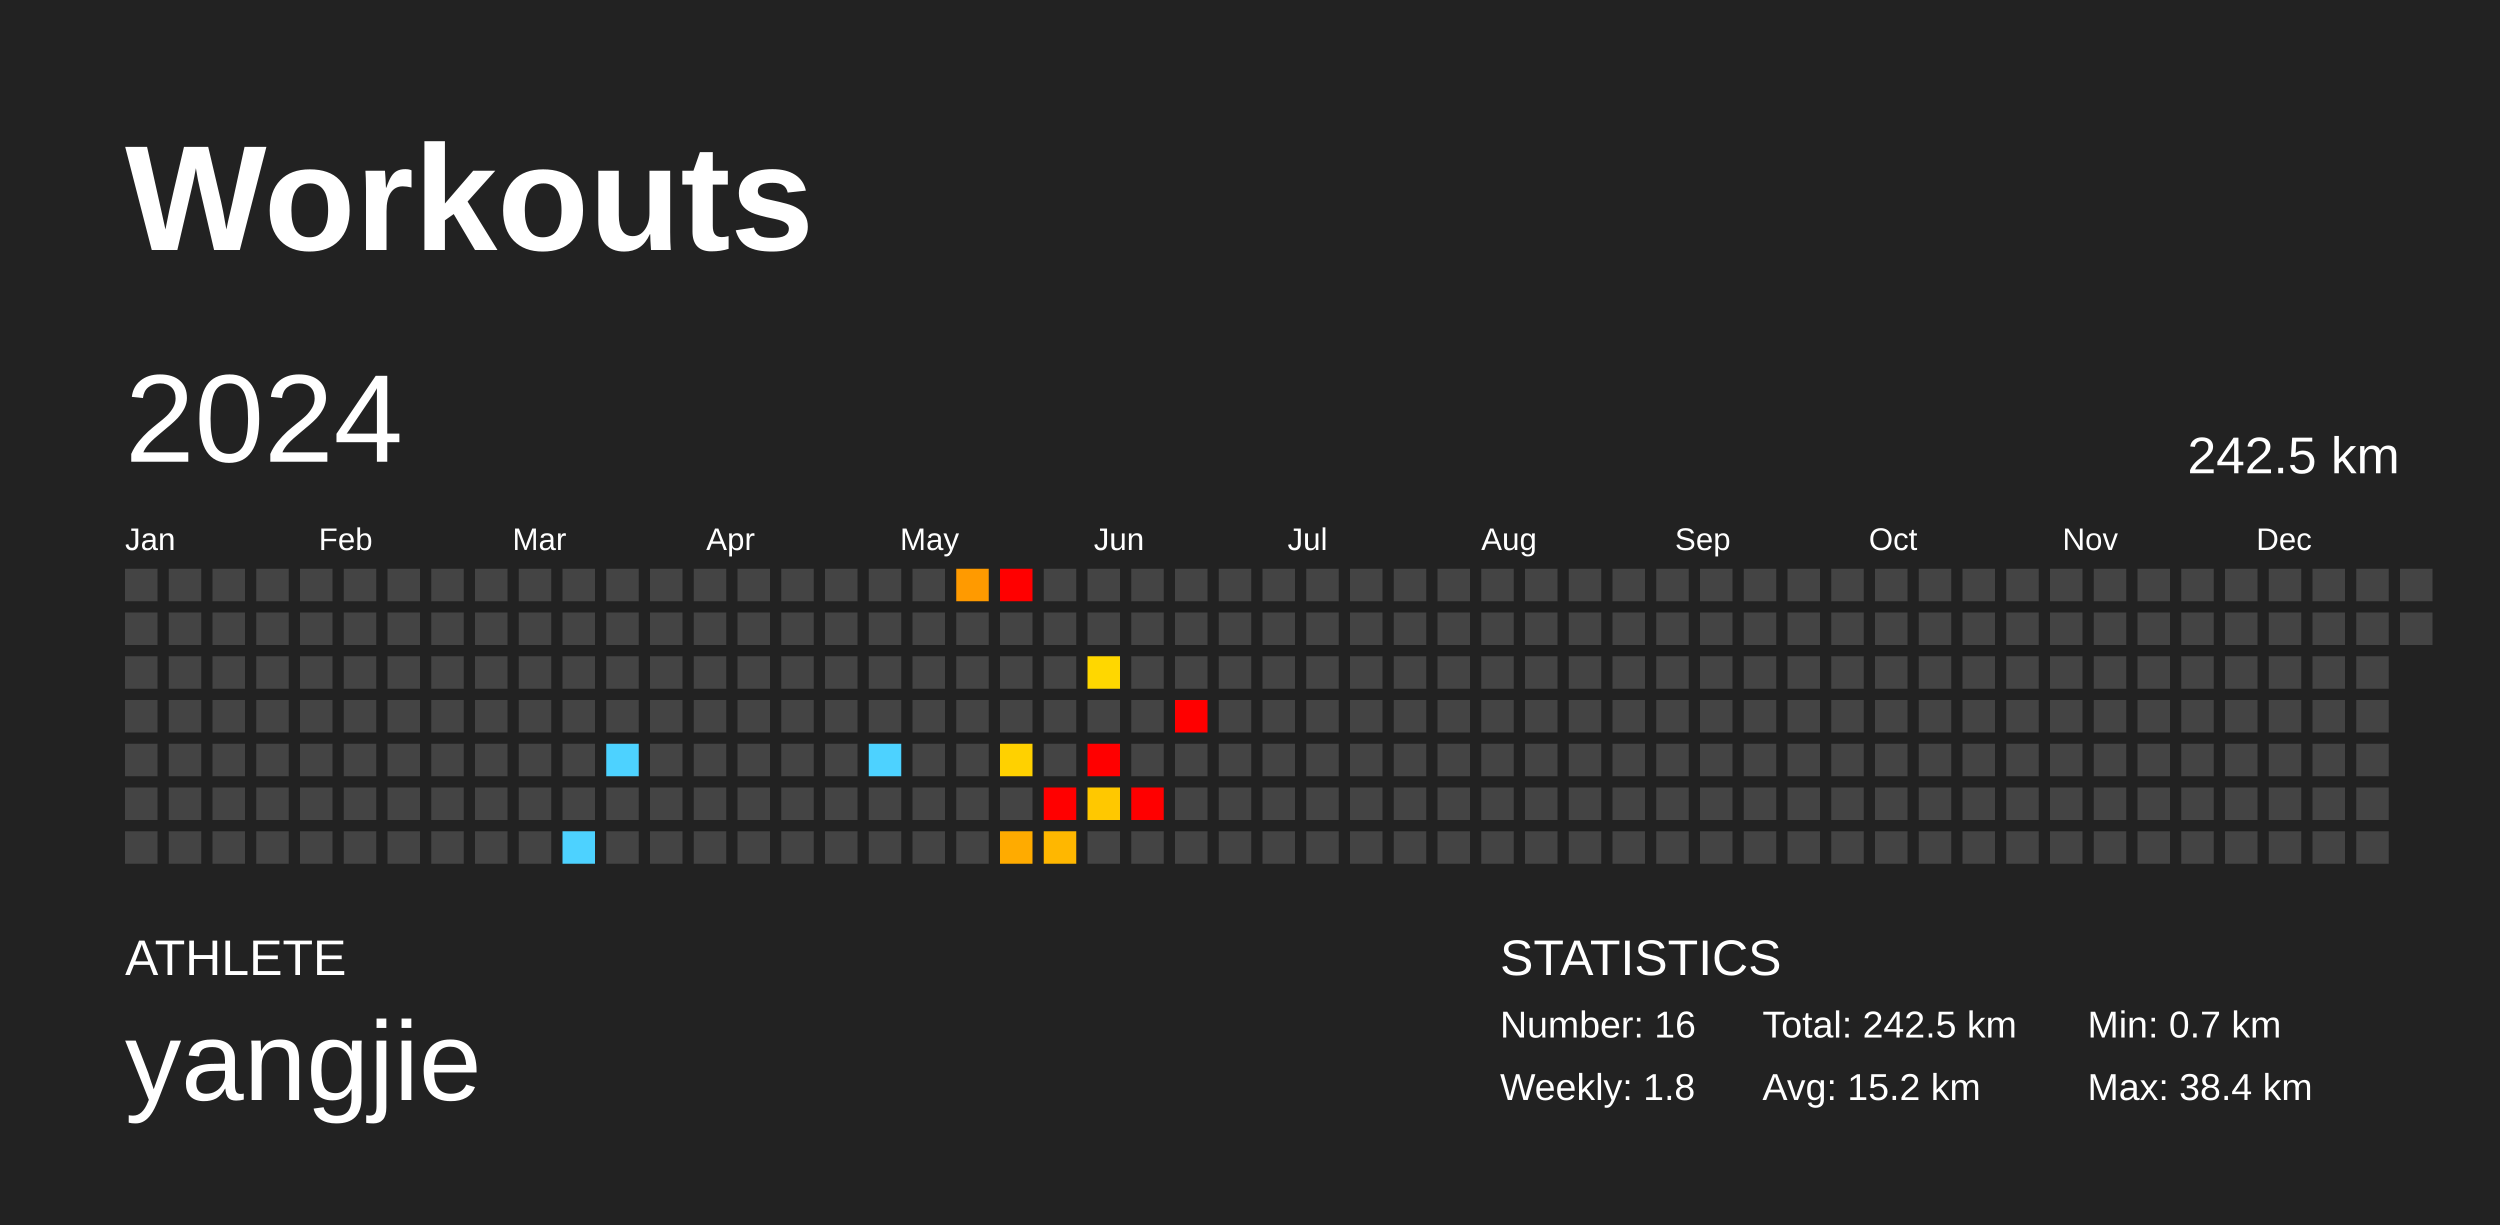
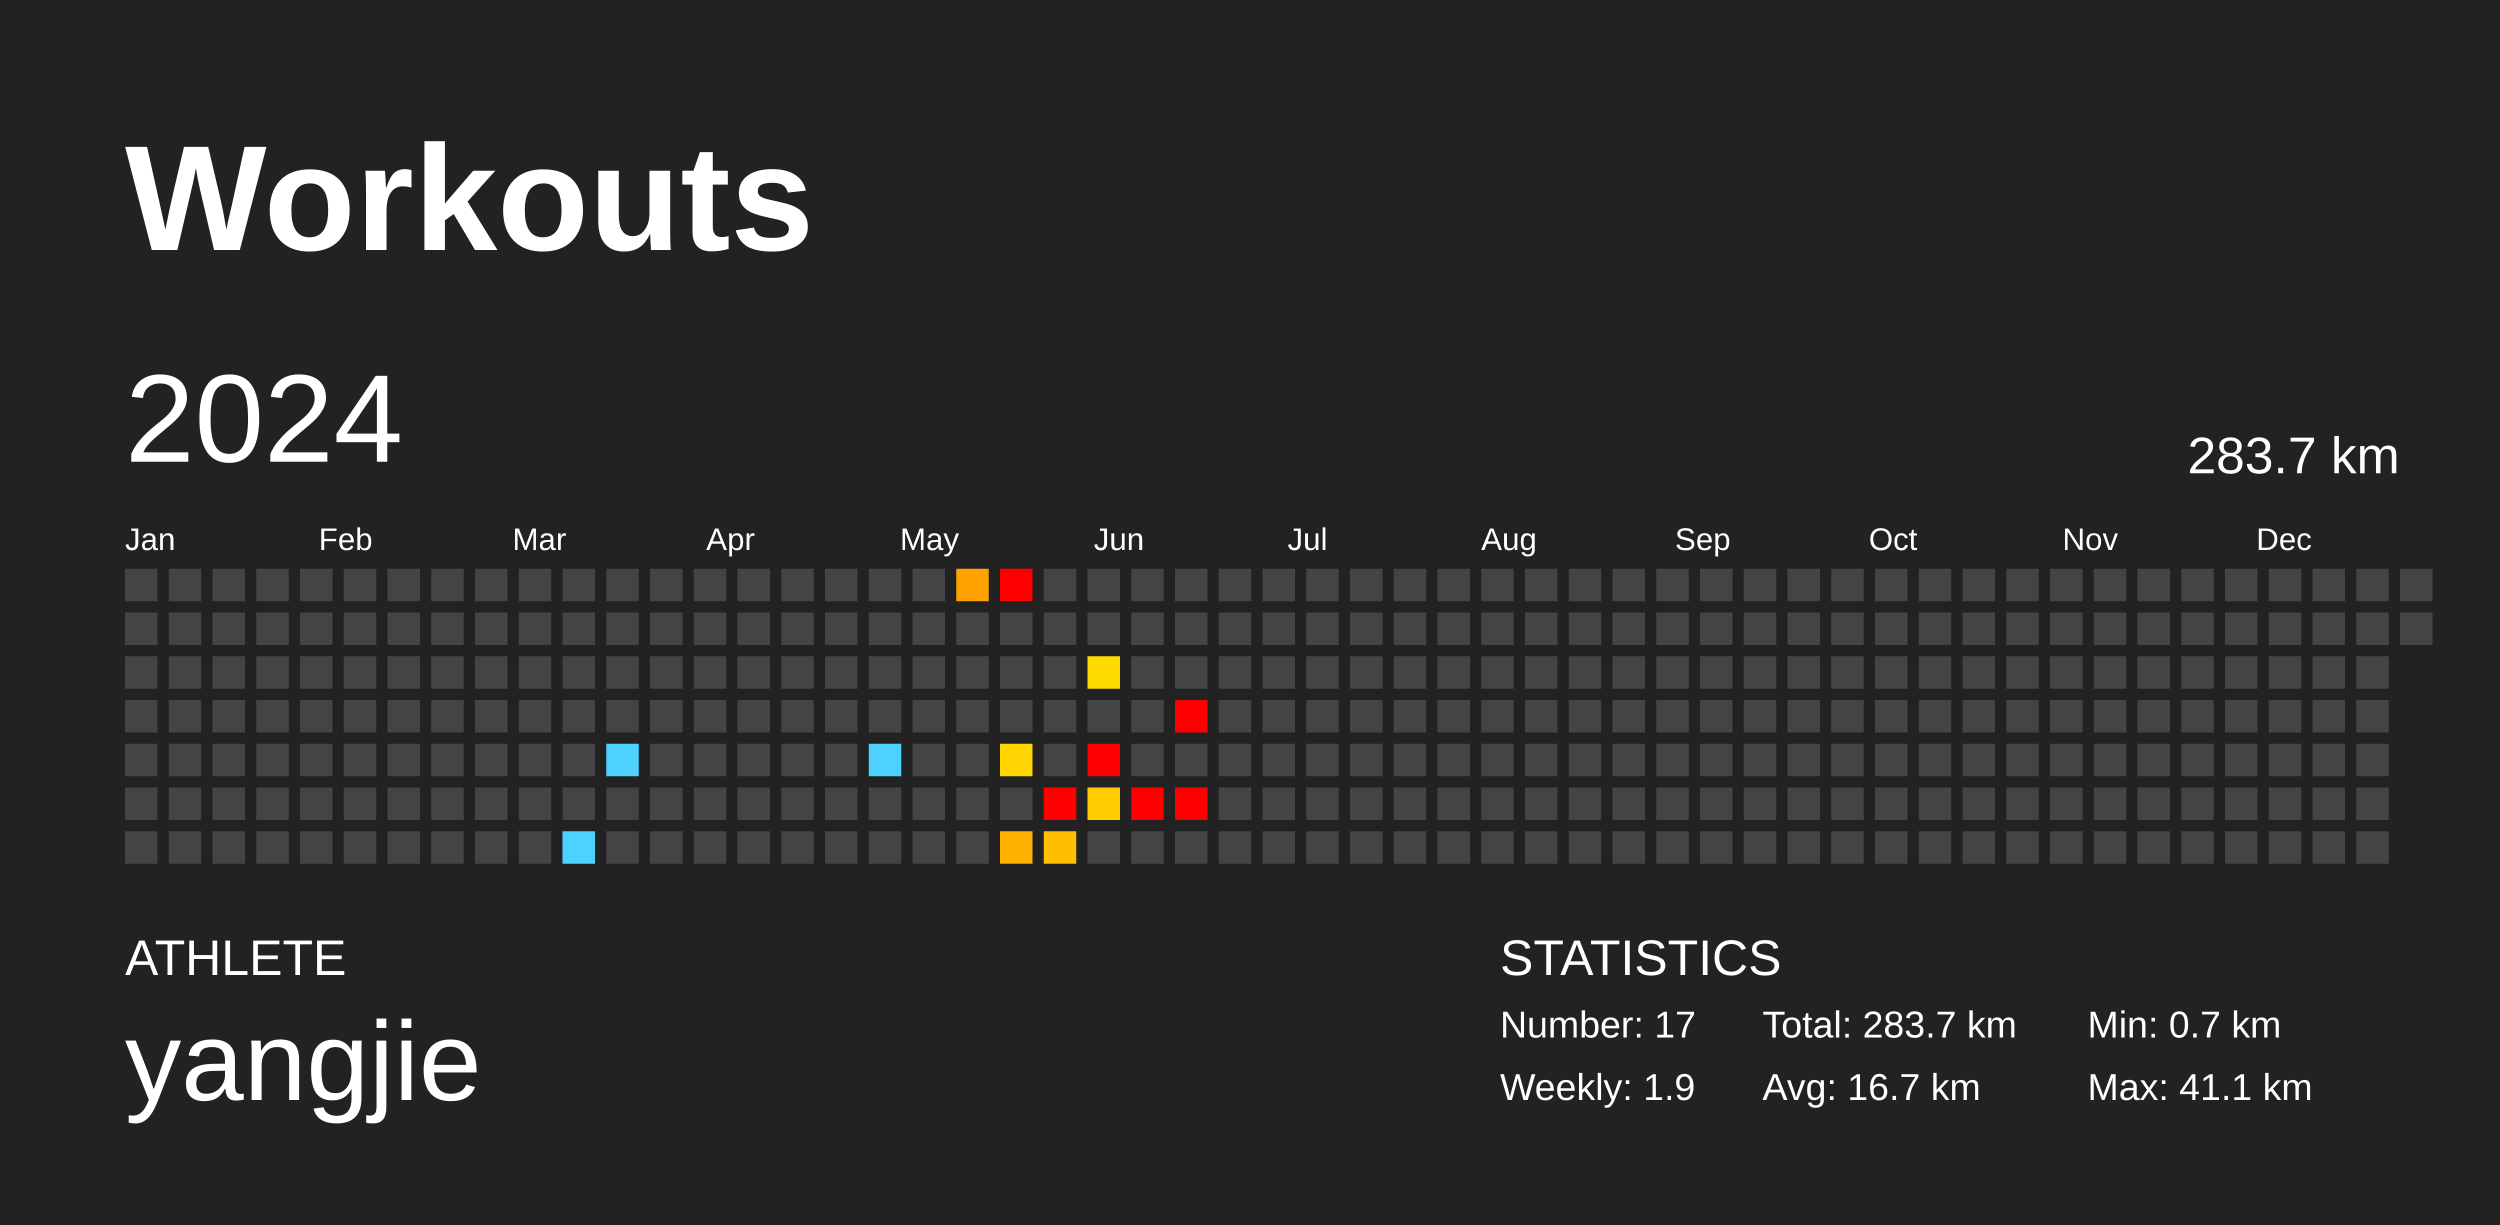
<svg xmlns="http://www.w3.org/2000/svg" baseProfile="full" height="98mm" version="1.1" viewBox="0,0,200,98" width="200mm">
  <defs />
  <rect fill="#222222" height="98" width="200" x="0" y="0" />
  <text fill="#FFFFFF" style="font-size:12px; font-family:Arial; font-weight:bold;" x="10" y="20">Workouts</text>
  <text fill="#FFFFFF" style="font-size:4px; font-family:Arial" x="10" y="78">ATHLETE</text>
  <text fill="#FFFFFF" style="font-size:9px; font-family:Arial" x="10" y="88">yangjie</text>
  <text fill="#FFFFFF" style="font-size:4px; font-family:Arial" x="120" y="78">STATISTICS</text>
-   <text fill="#FFFFFF" style="font-size:3px; font-family:Arial" x="120" y="83">Number: 16</text>
-   <text fill="#FFFFFF" style="font-size:3px; font-family:Arial" x="120" y="88">Weekly: 1.8</text>
-   <text fill="#FFFFFF" style="font-size:3px; font-family:Arial" x="141" y="83">Total: 242.5 km</text>
-   <text fill="#FFFFFF" style="font-size:3px; font-family:Arial" x="141" y="88">Avg: 15.2 km</text>
+   <text fill="#FFFFFF" style="font-size:3px; font-family:Arial" x="120" y="83">Number: 17</text>
+   <text fill="#FFFFFF" style="font-size:3px; font-family:Arial" x="120" y="88">Weekly: 1.9</text>
+   <text fill="#FFFFFF" style="font-size:3px; font-family:Arial" x="141" y="83">Total: 283.7 km</text>
+   <text fill="#FFFFFF" style="font-size:3px; font-family:Arial" x="141" y="88">Avg: 16.7 km</text>
  <text fill="#FFFFFF" style="font-size:3px; font-family:Arial" x="167" y="83">Min: 0.7 km</text>
-   <text fill="#FFFFFF" style="font-size:3px; font-family:Arial" x="167" y="88">Max: 38.4 km</text>
+   <text fill="#FFFFFF" style="font-size:3px; font-family:Arial" x="167" y="88">Max: 41.1 km</text>
  <text dominant-baseline="hanging" fill="#FFFFFF" style="font-size:10.0px; font-family:Arial;" x="10" y="30">2024</text>
-   <text dominant-baseline="hanging" fill="#FFFFFF" style="font-size:4.125px; font-family:Arial;" x="175" y="35">242.5 km</text>
+   <text dominant-baseline="hanging" fill="#FFFFFF" style="font-size:4.125px; font-family:Arial;" x="175" y="35">283.7 km</text>
  <text fill="#FFFFFF" style="font-size:2.5px; font-family:Arial" x="10.0" y="44">Jan</text>
  <text fill="#FFFFFF" style="font-size:2.5px; font-family:Arial" x="25.5" y="44">Feb</text>
  <text fill="#FFFFFF" style="font-size:2.5px; font-family:Arial" x="41.0" y="44">Mar</text>
  <text fill="#FFFFFF" style="font-size:2.5px; font-family:Arial" x="56.5" y="44">Apr</text>
  <text fill="#FFFFFF" style="font-size:2.5px; font-family:Arial" x="72.0" y="44">May</text>
  <text fill="#FFFFFF" style="font-size:2.5px; font-family:Arial" x="87.5" y="44">Jun</text>
  <text fill="#FFFFFF" style="font-size:2.5px; font-family:Arial" x="103.0" y="44">Jul</text>
  <text fill="#FFFFFF" style="font-size:2.5px; font-family:Arial" x="118.5" y="44">Aug</text>
  <text fill="#FFFFFF" style="font-size:2.5px; font-family:Arial" x="134.0" y="44">Sep</text>
  <text fill="#FFFFFF" style="font-size:2.5px; font-family:Arial" x="149.5" y="44">Oct</text>
  <text fill="#FFFFFF" style="font-size:2.5px; font-family:Arial" x="165.0" y="44">Nov</text>
  <text fill="#FFFFFF" style="font-size:2.5px; font-family:Arial" x="180.5" y="44">Dec</text>
  <rect fill="#444444" height="2.6" width="2.6" x="10.0" y="45.5" />
  <rect fill="#444444" height="2.6" width="2.6" x="10.0" y="49.0" />
  <rect fill="#444444" height="2.6" width="2.6" x="10.0" y="52.5" />
  <rect fill="#444444" height="2.6" width="2.6" x="10.0" y="56.0" />
  <rect fill="#444444" height="2.6" width="2.6" x="10.0" y="59.5" />
  <rect fill="#444444" height="2.6" width="2.6" x="10.0" y="63.0" />
  <rect fill="#444444" height="2.6" width="2.6" x="10.0" y="66.5" />
  <rect fill="#444444" height="2.6" width="2.6" x="13.5" y="45.5" />
  <rect fill="#444444" height="2.6" width="2.6" x="13.5" y="49.0" />
  <rect fill="#444444" height="2.6" width="2.6" x="13.5" y="52.5" />
  <rect fill="#444444" height="2.6" width="2.6" x="13.5" y="56.0" />
  <rect fill="#444444" height="2.6" width="2.6" x="13.5" y="59.5" />
  <rect fill="#444444" height="2.6" width="2.6" x="13.5" y="63.0" />
  <rect fill="#444444" height="2.6" width="2.6" x="13.5" y="66.5" />
  <rect fill="#444444" height="2.6" width="2.6" x="17.0" y="45.5" />
  <rect fill="#444444" height="2.6" width="2.6" x="17.0" y="49.0" />
  <rect fill="#444444" height="2.6" width="2.6" x="17.0" y="52.5" />
  <rect fill="#444444" height="2.6" width="2.6" x="17.0" y="56.0" />
  <rect fill="#444444" height="2.6" width="2.6" x="17.0" y="59.5" />
  <rect fill="#444444" height="2.6" width="2.6" x="17.0" y="63.0" />
  <rect fill="#444444" height="2.6" width="2.6" x="17.0" y="66.5" />
  <rect fill="#444444" height="2.6" width="2.6" x="20.5" y="45.5" />
  <rect fill="#444444" height="2.6" width="2.6" x="20.5" y="49.0" />
  <rect fill="#444444" height="2.6" width="2.6" x="20.5" y="52.5" />
  <rect fill="#444444" height="2.6" width="2.6" x="20.5" y="56.0" />
  <rect fill="#444444" height="2.6" width="2.6" x="20.5" y="59.5" />
  <rect fill="#444444" height="2.6" width="2.6" x="20.5" y="63.0" />
  <rect fill="#444444" height="2.6" width="2.6" x="20.5" y="66.5" />
  <rect fill="#444444" height="2.6" width="2.6" x="24.0" y="45.5" />
  <rect fill="#444444" height="2.6" width="2.6" x="24.0" y="49.0" />
  <rect fill="#444444" height="2.6" width="2.6" x="24.0" y="52.5" />
  <rect fill="#444444" height="2.6" width="2.6" x="24.0" y="56.0" />
  <rect fill="#444444" height="2.6" width="2.6" x="24.0" y="59.5" />
  <rect fill="#444444" height="2.6" width="2.6" x="24.0" y="63.0" />
  <rect fill="#444444" height="2.6" width="2.6" x="24.0" y="66.5" />
  <rect fill="#444444" height="2.6" width="2.6" x="27.5" y="45.5" />
  <rect fill="#444444" height="2.6" width="2.6" x="27.5" y="49.0" />
  <rect fill="#444444" height="2.6" width="2.6" x="27.5" y="52.5" />
  <rect fill="#444444" height="2.6" width="2.6" x="27.5" y="56.0" />
  <rect fill="#444444" height="2.6" width="2.6" x="27.5" y="59.5" />
  <rect fill="#444444" height="2.6" width="2.6" x="27.5" y="63.0" />
  <rect fill="#444444" height="2.6" width="2.6" x="27.5" y="66.5" />
  <rect fill="#444444" height="2.6" width="2.6" x="31.0" y="45.5" />
  <rect fill="#444444" height="2.6" width="2.6" x="31.0" y="49.0" />
  <rect fill="#444444" height="2.6" width="2.6" x="31.0" y="52.5" />
  <rect fill="#444444" height="2.6" width="2.6" x="31.0" y="56.0" />
  <rect fill="#444444" height="2.6" width="2.6" x="31.0" y="59.5" />
  <rect fill="#444444" height="2.6" width="2.6" x="31.0" y="63.0" />
  <rect fill="#444444" height="2.6" width="2.6" x="31.0" y="66.5" />
  <rect fill="#444444" height="2.6" width="2.6" x="34.5" y="45.5" />
  <rect fill="#444444" height="2.6" width="2.6" x="34.5" y="49.0" />
  <rect fill="#444444" height="2.6" width="2.6" x="34.5" y="52.5" />
  <rect fill="#444444" height="2.6" width="2.6" x="34.5" y="56.0" />
  <rect fill="#444444" height="2.6" width="2.6" x="34.5" y="59.5" />
  <rect fill="#444444" height="2.6" width="2.6" x="34.5" y="63.0" />
  <rect fill="#444444" height="2.6" width="2.6" x="34.5" y="66.5" />
  <rect fill="#444444" height="2.6" width="2.6" x="38.0" y="45.5" />
  <rect fill="#444444" height="2.6" width="2.6" x="38.0" y="49.0" />
  <rect fill="#444444" height="2.6" width="2.6" x="38.0" y="52.5" />
  <rect fill="#444444" height="2.6" width="2.6" x="38.0" y="56.0" />
  <rect fill="#444444" height="2.6" width="2.6" x="38.0" y="59.5" />
  <rect fill="#444444" height="2.6" width="2.6" x="38.0" y="63.0" />
  <rect fill="#444444" height="2.6" width="2.6" x="38.0" y="66.5" />
  <rect fill="#444444" height="2.6" width="2.6" x="41.5" y="45.5" />
  <rect fill="#444444" height="2.6" width="2.6" x="41.5" y="49.0" />
  <rect fill="#444444" height="2.6" width="2.6" x="41.5" y="52.5" />
  <rect fill="#444444" height="2.6" width="2.6" x="41.5" y="56.0" />
  <rect fill="#444444" height="2.6" width="2.6" x="41.5" y="59.5" />
  <rect fill="#444444" height="2.6" width="2.6" x="41.5" y="63.0" />
  <rect fill="#444444" height="2.6" width="2.6" x="41.5" y="66.5" />
  <rect fill="#444444" height="2.6" width="2.6" x="45.0" y="45.5" />
  <rect fill="#444444" height="2.6" width="2.6" x="45.0" y="49.0" />
  <rect fill="#444444" height="2.6" width="2.6" x="45.0" y="52.5" />
  <rect fill="#444444" height="2.6" width="2.6" x="45.0" y="56.0" />
  <rect fill="#444444" height="2.6" width="2.6" x="45.0" y="59.5" />
  <rect fill="#444444" height="2.6" width="2.6" x="45.0" y="63.0" />
  <rect fill="#4dd2ff" height="2.6" width="2.6" x="45.0" y="66.5" />
  <rect fill="#444444" height="2.6" width="2.6" x="48.5" y="45.5" />
  <rect fill="#444444" height="2.6" width="2.6" x="48.5" y="49.0" />
  <rect fill="#444444" height="2.6" width="2.6" x="48.5" y="52.5" />
  <rect fill="#444444" height="2.6" width="2.6" x="48.5" y="56.0" />
  <rect fill="#4dd2ff" height="2.6" width="2.6" x="48.5" y="59.5" />
  <rect fill="#444444" height="2.6" width="2.6" x="48.5" y="63.0" />
  <rect fill="#444444" height="2.6" width="2.6" x="48.5" y="66.5" />
  <rect fill="#444444" height="2.6" width="2.6" x="52.0" y="45.5" />
  <rect fill="#444444" height="2.6" width="2.6" x="52.0" y="49.0" />
  <rect fill="#444444" height="2.6" width="2.6" x="52.0" y="52.5" />
  <rect fill="#444444" height="2.6" width="2.6" x="52.0" y="56.0" />
  <rect fill="#444444" height="2.6" width="2.6" x="52.0" y="59.5" />
  <rect fill="#444444" height="2.6" width="2.6" x="52.0" y="63.0" />
  <rect fill="#444444" height="2.6" width="2.6" x="52.0" y="66.5" />
  <rect fill="#444444" height="2.6" width="2.6" x="55.5" y="45.5" />
  <rect fill="#444444" height="2.6" width="2.6" x="55.5" y="49.0" />
  <rect fill="#444444" height="2.6" width="2.6" x="55.5" y="52.5" />
  <rect fill="#444444" height="2.6" width="2.6" x="55.5" y="56.0" />
  <rect fill="#444444" height="2.6" width="2.6" x="55.5" y="59.5" />
  <rect fill="#444444" height="2.6" width="2.6" x="55.5" y="63.0" />
  <rect fill="#444444" height="2.6" width="2.6" x="55.5" y="66.5" />
  <rect fill="#444444" height="2.6" width="2.6" x="59.0" y="45.5" />
  <rect fill="#444444" height="2.6" width="2.6" x="59.0" y="49.0" />
  <rect fill="#444444" height="2.6" width="2.6" x="59.0" y="52.5" />
  <rect fill="#444444" height="2.6" width="2.6" x="59.0" y="56.0" />
  <rect fill="#444444" height="2.6" width="2.6" x="59.0" y="59.5" />
  <rect fill="#444444" height="2.6" width="2.6" x="59.0" y="63.0" />
  <rect fill="#444444" height="2.6" width="2.6" x="59.0" y="66.5" />
  <rect fill="#444444" height="2.6" width="2.6" x="62.5" y="45.5" />
  <rect fill="#444444" height="2.6" width="2.6" x="62.5" y="49.0" />
  <rect fill="#444444" height="2.6" width="2.6" x="62.5" y="52.5" />
  <rect fill="#444444" height="2.6" width="2.6" x="62.5" y="56.0" />
  <rect fill="#444444" height="2.6" width="2.6" x="62.5" y="59.5" />
  <rect fill="#444444" height="2.6" width="2.6" x="62.5" y="63.0" />
  <rect fill="#444444" height="2.6" width="2.6" x="62.5" y="66.5" />
  <rect fill="#444444" height="2.6" width="2.6" x="66.0" y="45.5" />
  <rect fill="#444444" height="2.6" width="2.6" x="66.0" y="49.0" />
  <rect fill="#444444" height="2.6" width="2.6" x="66.0" y="52.5" />
  <rect fill="#444444" height="2.6" width="2.6" x="66.0" y="56.0" />
  <rect fill="#444444" height="2.6" width="2.6" x="66.0" y="59.5" />
  <rect fill="#444444" height="2.6" width="2.6" x="66.0" y="63.0" />
  <rect fill="#444444" height="2.6" width="2.6" x="66.0" y="66.5" />
  <rect fill="#444444" height="2.6" width="2.6" x="69.5" y="45.5" />
  <rect fill="#444444" height="2.6" width="2.6" x="69.5" y="49.0" />
  <rect fill="#444444" height="2.6" width="2.6" x="69.5" y="52.5" />
  <rect fill="#444444" height="2.6" width="2.6" x="69.5" y="56.0" />
  <rect fill="#4dd2ff" height="2.6" width="2.6" x="69.5" y="59.5" />
  <rect fill="#444444" height="2.6" width="2.6" x="69.5" y="63.0" />
  <rect fill="#444444" height="2.6" width="2.6" x="69.5" y="66.5" />
  <rect fill="#444444" height="2.6" width="2.6" x="73.0" y="45.5" />
  <rect fill="#444444" height="2.6" width="2.6" x="73.0" y="49.0" />
  <rect fill="#444444" height="2.6" width="2.6" x="73.0" y="52.5" />
  <rect fill="#444444" height="2.6" width="2.6" x="73.0" y="56.0" />
  <rect fill="#444444" height="2.6" width="2.6" x="73.0" y="59.5" />
  <rect fill="#444444" height="2.6" width="2.6" x="73.0" y="63.0" />
  <rect fill="#444444" height="2.6" width="2.6" x="73.0" y="66.5" />
-   <rect fill="#ff9a00" height="2.6" width="2.6" x="76.5" y="45.5" />
+   <rect fill="#ffa200" height="2.6" width="2.6" x="76.5" y="45.5" />
  <rect fill="#444444" height="2.6" width="2.6" x="76.5" y="49.0" />
  <rect fill="#444444" height="2.6" width="2.6" x="76.5" y="52.5" />
  <rect fill="#444444" height="2.6" width="2.6" x="76.5" y="56.0" />
  <rect fill="#444444" height="2.6" width="2.6" x="76.5" y="59.5" />
  <rect fill="#444444" height="2.6" width="2.6" x="76.5" y="63.0" />
  <rect fill="#444444" height="2.6" width="2.6" x="76.5" y="66.5" />
  <rect fill="red" height="2.6" width="2.6" x="80.0" y="45.5" />
  <rect fill="#444444" height="2.6" width="2.6" x="80.0" y="49.0" />
  <rect fill="#444444" height="2.6" width="2.6" x="80.0" y="52.5" />
  <rect fill="#444444" height="2.6" width="2.6" x="80.0" y="56.0" />
-   <rect fill="#ffd100" height="2.6" width="2.6" x="80.0" y="59.5" />
+   <rect fill="#ffd400" height="2.6" width="2.6" x="80.0" y="59.5" />
  <rect fill="#444444" height="2.6" width="2.6" x="80.0" y="63.0" />
-   <rect fill="#ffab00" height="2.6" width="2.6" x="80.0" y="66.5" />
+   <rect fill="#ffb100" height="2.6" width="2.6" x="80.0" y="66.5" />
  <rect fill="#444444" height="2.6" width="2.6" x="83.5" y="45.5" />
  <rect fill="#444444" height="2.6" width="2.6" x="83.5" y="49.0" />
  <rect fill="#444444" height="2.6" width="2.6" x="83.5" y="52.5" />
  <rect fill="#444444" height="2.6" width="2.6" x="83.5" y="56.0" />
  <rect fill="#444444" height="2.6" width="2.6" x="83.5" y="59.5" />
  <rect fill="red" height="2.6" width="2.6" x="83.5" y="63.0" />
-   <rect fill="#ffb700" height="2.6" width="2.6" x="83.5" y="66.5" />
+   <rect fill="#ffbd00" height="2.6" width="2.6" x="83.5" y="66.5" />
  <rect fill="#444444" height="2.6" width="2.6" x="87.0" y="45.5" />
  <rect fill="#444444" height="2.6" width="2.6" x="87.0" y="49.0" />
-   <rect fill="#ffd700" height="2.6" width="2.6" x="87.0" y="52.5" />
+   <rect fill="#ffda00" height="2.6" width="2.6" x="87.0" y="52.5" />
  <rect fill="#444444" height="2.6" width="2.6" x="87.0" y="56.0" />
  <rect fill="red" height="2.6" width="2.6" x="87.0" y="59.5" />
-   <rect fill="#ffc800" height="2.6" width="2.6" x="87.0" y="63.0" />
+   <rect fill="#ffcc00" height="2.6" width="2.6" x="87.0" y="63.0" />
  <rect fill="#444444" height="2.6" width="2.6" x="87.0" y="66.5" />
  <rect fill="#444444" height="2.6" width="2.6" x="90.5" y="45.5" />
  <rect fill="#444444" height="2.6" width="2.6" x="90.5" y="49.0" />
  <rect fill="#444444" height="2.6" width="2.6" x="90.5" y="52.5" />
  <rect fill="#444444" height="2.6" width="2.6" x="90.5" y="56.0" />
  <rect fill="#444444" height="2.6" width="2.6" x="90.5" y="59.5" />
  <rect fill="red" height="2.6" width="2.6" x="90.5" y="63.0" />
  <rect fill="#444444" height="2.6" width="2.6" x="90.5" y="66.5" />
  <rect fill="#444444" height="2.6" width="2.6" x="94.0" y="45.5" />
  <rect fill="#444444" height="2.6" width="2.6" x="94.0" y="49.0" />
  <rect fill="#444444" height="2.6" width="2.6" x="94.0" y="52.5" />
  <rect fill="red" height="2.6" width="2.6" x="94.0" y="56.0" />
  <rect fill="#444444" height="2.6" width="2.6" x="94.0" y="59.5" />
-   <rect fill="#444444" height="2.6" width="2.6" x="94.0" y="63.0" />
+   <rect fill="red" height="2.6" width="2.6" x="94.0" y="63.0" />
  <rect fill="#444444" height="2.6" width="2.6" x="94.0" y="66.5" />
  <rect fill="#444444" height="2.6" width="2.6" x="97.5" y="45.5" />
  <rect fill="#444444" height="2.6" width="2.6" x="97.5" y="49.0" />
  <rect fill="#444444" height="2.6" width="2.6" x="97.5" y="52.5" />
  <rect fill="#444444" height="2.6" width="2.6" x="97.5" y="56.0" />
  <rect fill="#444444" height="2.6" width="2.6" x="97.5" y="59.5" />
  <rect fill="#444444" height="2.6" width="2.6" x="97.5" y="63.0" />
  <rect fill="#444444" height="2.6" width="2.6" x="97.5" y="66.5" />
  <rect fill="#444444" height="2.6" width="2.6" x="101.0" y="45.5" />
  <rect fill="#444444" height="2.6" width="2.6" x="101.0" y="49.0" />
  <rect fill="#444444" height="2.6" width="2.6" x="101.0" y="52.5" />
  <rect fill="#444444" height="2.6" width="2.6" x="101.0" y="56.0" />
  <rect fill="#444444" height="2.6" width="2.6" x="101.0" y="59.5" />
  <rect fill="#444444" height="2.6" width="2.6" x="101.0" y="63.0" />
  <rect fill="#444444" height="2.6" width="2.6" x="101.0" y="66.5" />
  <rect fill="#444444" height="2.6" width="2.6" x="104.5" y="45.5" />
  <rect fill="#444444" height="2.6" width="2.6" x="104.5" y="49.0" />
  <rect fill="#444444" height="2.6" width="2.6" x="104.5" y="52.5" />
  <rect fill="#444444" height="2.6" width="2.6" x="104.5" y="56.0" />
  <rect fill="#444444" height="2.6" width="2.6" x="104.5" y="59.5" />
  <rect fill="#444444" height="2.6" width="2.6" x="104.5" y="63.0" />
  <rect fill="#444444" height="2.6" width="2.6" x="104.5" y="66.5" />
  <rect fill="#444444" height="2.6" width="2.6" x="108.0" y="45.5" />
  <rect fill="#444444" height="2.6" width="2.6" x="108.0" y="49.0" />
  <rect fill="#444444" height="2.6" width="2.6" x="108.0" y="52.5" />
  <rect fill="#444444" height="2.6" width="2.6" x="108.0" y="56.0" />
  <rect fill="#444444" height="2.6" width="2.6" x="108.0" y="59.5" />
  <rect fill="#444444" height="2.6" width="2.6" x="108.0" y="63.0" />
  <rect fill="#444444" height="2.6" width="2.6" x="108.0" y="66.5" />
  <rect fill="#444444" height="2.6" width="2.6" x="111.5" y="45.5" />
  <rect fill="#444444" height="2.6" width="2.6" x="111.5" y="49.0" />
  <rect fill="#444444" height="2.6" width="2.6" x="111.5" y="52.5" />
  <rect fill="#444444" height="2.6" width="2.6" x="111.5" y="56.0" />
  <rect fill="#444444" height="2.6" width="2.6" x="111.5" y="59.5" />
  <rect fill="#444444" height="2.6" width="2.6" x="111.5" y="63.0" />
  <rect fill="#444444" height="2.6" width="2.6" x="111.5" y="66.5" />
  <rect fill="#444444" height="2.6" width="2.6" x="115.0" y="45.5" />
  <rect fill="#444444" height="2.6" width="2.6" x="115.0" y="49.0" />
  <rect fill="#444444" height="2.6" width="2.6" x="115.0" y="52.5" />
  <rect fill="#444444" height="2.6" width="2.6" x="115.0" y="56.0" />
  <rect fill="#444444" height="2.6" width="2.6" x="115.0" y="59.5" />
  <rect fill="#444444" height="2.6" width="2.6" x="115.0" y="63.0" />
  <rect fill="#444444" height="2.6" width="2.6" x="115.0" y="66.5" />
  <rect fill="#444444" height="2.6" width="2.6" x="118.5" y="45.5" />
  <rect fill="#444444" height="2.6" width="2.6" x="118.5" y="49.0" />
  <rect fill="#444444" height="2.6" width="2.6" x="118.5" y="52.5" />
  <rect fill="#444444" height="2.6" width="2.6" x="118.5" y="56.0" />
  <rect fill="#444444" height="2.6" width="2.6" x="118.5" y="59.5" />
  <rect fill="#444444" height="2.6" width="2.6" x="118.5" y="63.0" />
  <rect fill="#444444" height="2.6" width="2.6" x="118.5" y="66.5" />
  <rect fill="#444444" height="2.6" width="2.6" x="122.0" y="45.5" />
  <rect fill="#444444" height="2.6" width="2.6" x="122.0" y="49.0" />
  <rect fill="#444444" height="2.6" width="2.6" x="122.0" y="52.5" />
  <rect fill="#444444" height="2.6" width="2.6" x="122.0" y="56.0" />
  <rect fill="#444444" height="2.6" width="2.6" x="122.0" y="59.5" />
  <rect fill="#444444" height="2.6" width="2.6" x="122.0" y="63.0" />
  <rect fill="#444444" height="2.6" width="2.6" x="122.0" y="66.5" />
  <rect fill="#444444" height="2.6" width="2.6" x="125.5" y="45.5" />
  <rect fill="#444444" height="2.6" width="2.6" x="125.5" y="49.0" />
  <rect fill="#444444" height="2.6" width="2.6" x="125.5" y="52.5" />
  <rect fill="#444444" height="2.6" width="2.6" x="125.5" y="56.0" />
  <rect fill="#444444" height="2.6" width="2.6" x="125.5" y="59.5" />
  <rect fill="#444444" height="2.6" width="2.6" x="125.5" y="63.0" />
  <rect fill="#444444" height="2.6" width="2.6" x="125.5" y="66.5" />
  <rect fill="#444444" height="2.6" width="2.6" x="129.0" y="45.5" />
  <rect fill="#444444" height="2.6" width="2.6" x="129.0" y="49.0" />
  <rect fill="#444444" height="2.6" width="2.6" x="129.0" y="52.5" />
  <rect fill="#444444" height="2.6" width="2.6" x="129.0" y="56.0" />
  <rect fill="#444444" height="2.6" width="2.6" x="129.0" y="59.5" />
  <rect fill="#444444" height="2.6" width="2.6" x="129.0" y="63.0" />
  <rect fill="#444444" height="2.6" width="2.6" x="129.0" y="66.5" />
  <rect fill="#444444" height="2.6" width="2.6" x="132.5" y="45.5" />
  <rect fill="#444444" height="2.6" width="2.6" x="132.5" y="49.0" />
  <rect fill="#444444" height="2.6" width="2.6" x="132.5" y="52.5" />
  <rect fill="#444444" height="2.6" width="2.6" x="132.5" y="56.0" />
  <rect fill="#444444" height="2.6" width="2.6" x="132.5" y="59.5" />
  <rect fill="#444444" height="2.6" width="2.6" x="132.5" y="63.0" />
  <rect fill="#444444" height="2.6" width="2.6" x="132.5" y="66.5" />
  <rect fill="#444444" height="2.6" width="2.6" x="136.0" y="45.5" />
  <rect fill="#444444" height="2.6" width="2.6" x="136.0" y="49.0" />
  <rect fill="#444444" height="2.6" width="2.6" x="136.0" y="52.5" />
  <rect fill="#444444" height="2.6" width="2.6" x="136.0" y="56.0" />
  <rect fill="#444444" height="2.6" width="2.6" x="136.0" y="59.5" />
  <rect fill="#444444" height="2.6" width="2.6" x="136.0" y="63.0" />
  <rect fill="#444444" height="2.6" width="2.6" x="136.0" y="66.5" />
  <rect fill="#444444" height="2.6" width="2.6" x="139.5" y="45.5" />
  <rect fill="#444444" height="2.6" width="2.6" x="139.5" y="49.0" />
  <rect fill="#444444" height="2.6" width="2.6" x="139.5" y="52.5" />
  <rect fill="#444444" height="2.6" width="2.6" x="139.5" y="56.0" />
  <rect fill="#444444" height="2.6" width="2.6" x="139.5" y="59.5" />
  <rect fill="#444444" height="2.6" width="2.6" x="139.5" y="63.0" />
  <rect fill="#444444" height="2.6" width="2.6" x="139.5" y="66.5" />
  <rect fill="#444444" height="2.6" width="2.6" x="143.0" y="45.5" />
  <rect fill="#444444" height="2.6" width="2.6" x="143.0" y="49.0" />
  <rect fill="#444444" height="2.6" width="2.6" x="143.0" y="52.5" />
  <rect fill="#444444" height="2.6" width="2.6" x="143.0" y="56.0" />
  <rect fill="#444444" height="2.6" width="2.6" x="143.0" y="59.5" />
  <rect fill="#444444" height="2.6" width="2.6" x="143.0" y="63.0" />
  <rect fill="#444444" height="2.6" width="2.6" x="143.0" y="66.5" />
  <rect fill="#444444" height="2.6" width="2.6" x="146.5" y="45.5" />
  <rect fill="#444444" height="2.6" width="2.6" x="146.5" y="49.0" />
  <rect fill="#444444" height="2.6" width="2.6" x="146.5" y="52.5" />
  <rect fill="#444444" height="2.6" width="2.6" x="146.5" y="56.0" />
  <rect fill="#444444" height="2.6" width="2.6" x="146.5" y="59.5" />
  <rect fill="#444444" height="2.6" width="2.6" x="146.5" y="63.0" />
  <rect fill="#444444" height="2.6" width="2.6" x="146.5" y="66.5" />
  <rect fill="#444444" height="2.6" width="2.6" x="150.0" y="45.5" />
  <rect fill="#444444" height="2.6" width="2.6" x="150.0" y="49.0" />
  <rect fill="#444444" height="2.6" width="2.6" x="150.0" y="52.5" />
  <rect fill="#444444" height="2.6" width="2.6" x="150.0" y="56.0" />
  <rect fill="#444444" height="2.6" width="2.6" x="150.0" y="59.5" />
  <rect fill="#444444" height="2.6" width="2.6" x="150.0" y="63.0" />
  <rect fill="#444444" height="2.6" width="2.6" x="150.0" y="66.5" />
  <rect fill="#444444" height="2.6" width="2.6" x="153.5" y="45.5" />
  <rect fill="#444444" height="2.6" width="2.6" x="153.5" y="49.0" />
  <rect fill="#444444" height="2.6" width="2.6" x="153.5" y="52.5" />
  <rect fill="#444444" height="2.6" width="2.6" x="153.5" y="56.0" />
  <rect fill="#444444" height="2.6" width="2.6" x="153.5" y="59.5" />
  <rect fill="#444444" height="2.6" width="2.6" x="153.5" y="63.0" />
  <rect fill="#444444" height="2.6" width="2.6" x="153.5" y="66.5" />
  <rect fill="#444444" height="2.6" width="2.6" x="157.0" y="45.5" />
  <rect fill="#444444" height="2.6" width="2.6" x="157.0" y="49.0" />
  <rect fill="#444444" height="2.6" width="2.6" x="157.0" y="52.5" />
  <rect fill="#444444" height="2.6" width="2.6" x="157.0" y="56.0" />
  <rect fill="#444444" height="2.6" width="2.6" x="157.0" y="59.5" />
  <rect fill="#444444" height="2.6" width="2.6" x="157.0" y="63.0" />
  <rect fill="#444444" height="2.6" width="2.6" x="157.0" y="66.5" />
  <rect fill="#444444" height="2.6" width="2.6" x="160.5" y="45.5" />
  <rect fill="#444444" height="2.6" width="2.6" x="160.5" y="49.0" />
  <rect fill="#444444" height="2.6" width="2.6" x="160.5" y="52.5" />
  <rect fill="#444444" height="2.6" width="2.6" x="160.5" y="56.0" />
  <rect fill="#444444" height="2.6" width="2.6" x="160.5" y="59.5" />
  <rect fill="#444444" height="2.6" width="2.6" x="160.5" y="63.0" />
  <rect fill="#444444" height="2.6" width="2.6" x="160.5" y="66.5" />
  <rect fill="#444444" height="2.6" width="2.6" x="164.0" y="45.5" />
  <rect fill="#444444" height="2.6" width="2.6" x="164.0" y="49.0" />
  <rect fill="#444444" height="2.6" width="2.6" x="164.0" y="52.5" />
  <rect fill="#444444" height="2.6" width="2.6" x="164.0" y="56.0" />
  <rect fill="#444444" height="2.6" width="2.6" x="164.0" y="59.5" />
  <rect fill="#444444" height="2.6" width="2.6" x="164.0" y="63.0" />
  <rect fill="#444444" height="2.6" width="2.6" x="164.0" y="66.5" />
  <rect fill="#444444" height="2.6" width="2.6" x="167.5" y="45.5" />
  <rect fill="#444444" height="2.6" width="2.6" x="167.5" y="49.0" />
  <rect fill="#444444" height="2.6" width="2.6" x="167.5" y="52.5" />
  <rect fill="#444444" height="2.6" width="2.6" x="167.5" y="56.0" />
  <rect fill="#444444" height="2.6" width="2.6" x="167.5" y="59.5" />
  <rect fill="#444444" height="2.6" width="2.6" x="167.5" y="63.0" />
  <rect fill="#444444" height="2.6" width="2.6" x="167.5" y="66.5" />
  <rect fill="#444444" height="2.6" width="2.6" x="171.0" y="45.5" />
  <rect fill="#444444" height="2.6" width="2.6" x="171.0" y="49.0" />
  <rect fill="#444444" height="2.6" width="2.6" x="171.0" y="52.5" />
  <rect fill="#444444" height="2.6" width="2.6" x="171.0" y="56.0" />
  <rect fill="#444444" height="2.6" width="2.6" x="171.0" y="59.5" />
  <rect fill="#444444" height="2.6" width="2.6" x="171.0" y="63.0" />
  <rect fill="#444444" height="2.6" width="2.6" x="171.0" y="66.5" />
  <rect fill="#444444" height="2.6" width="2.6" x="174.5" y="45.5" />
  <rect fill="#444444" height="2.6" width="2.6" x="174.5" y="49.0" />
  <rect fill="#444444" height="2.6" width="2.6" x="174.5" y="52.5" />
  <rect fill="#444444" height="2.6" width="2.6" x="174.5" y="56.0" />
  <rect fill="#444444" height="2.6" width="2.6" x="174.5" y="59.5" />
  <rect fill="#444444" height="2.6" width="2.6" x="174.5" y="63.0" />
  <rect fill="#444444" height="2.6" width="2.6" x="174.5" y="66.5" />
  <rect fill="#444444" height="2.6" width="2.6" x="178.0" y="45.5" />
  <rect fill="#444444" height="2.6" width="2.6" x="178.0" y="49.0" />
  <rect fill="#444444" height="2.6" width="2.6" x="178.0" y="52.5" />
  <rect fill="#444444" height="2.6" width="2.6" x="178.0" y="56.0" />
  <rect fill="#444444" height="2.6" width="2.6" x="178.0" y="59.5" />
  <rect fill="#444444" height="2.6" width="2.6" x="178.0" y="63.0" />
  <rect fill="#444444" height="2.6" width="2.6" x="178.0" y="66.5" />
  <rect fill="#444444" height="2.6" width="2.6" x="181.5" y="45.5" />
  <rect fill="#444444" height="2.6" width="2.6" x="181.5" y="49.0" />
  <rect fill="#444444" height="2.6" width="2.6" x="181.5" y="52.5" />
  <rect fill="#444444" height="2.6" width="2.6" x="181.5" y="56.0" />
  <rect fill="#444444" height="2.6" width="2.6" x="181.5" y="59.5" />
  <rect fill="#444444" height="2.6" width="2.6" x="181.5" y="63.0" />
  <rect fill="#444444" height="2.6" width="2.6" x="181.5" y="66.5" />
  <rect fill="#444444" height="2.6" width="2.6" x="185.0" y="45.5" />
  <rect fill="#444444" height="2.6" width="2.6" x="185.0" y="49.0" />
  <rect fill="#444444" height="2.6" width="2.6" x="185.0" y="52.5" />
  <rect fill="#444444" height="2.6" width="2.6" x="185.0" y="56.0" />
  <rect fill="#444444" height="2.6" width="2.6" x="185.0" y="59.5" />
  <rect fill="#444444" height="2.6" width="2.6" x="185.0" y="63.0" />
  <rect fill="#444444" height="2.6" width="2.6" x="185.0" y="66.5" />
  <rect fill="#444444" height="2.6" width="2.6" x="188.5" y="45.5" />
  <rect fill="#444444" height="2.6" width="2.6" x="188.5" y="49.0" />
  <rect fill="#444444" height="2.6" width="2.6" x="188.5" y="52.5" />
  <rect fill="#444444" height="2.6" width="2.6" x="188.5" y="56.0" />
  <rect fill="#444444" height="2.6" width="2.6" x="188.5" y="59.5" />
  <rect fill="#444444" height="2.6" width="2.6" x="188.5" y="63.0" />
  <rect fill="#444444" height="2.6" width="2.6" x="188.5" y="66.5" />
  <rect fill="#444444" height="2.6" width="2.6" x="192.0" y="45.5" />
  <rect fill="#444444" height="2.6" width="2.6" x="192.0" y="49.0" />
</svg>
